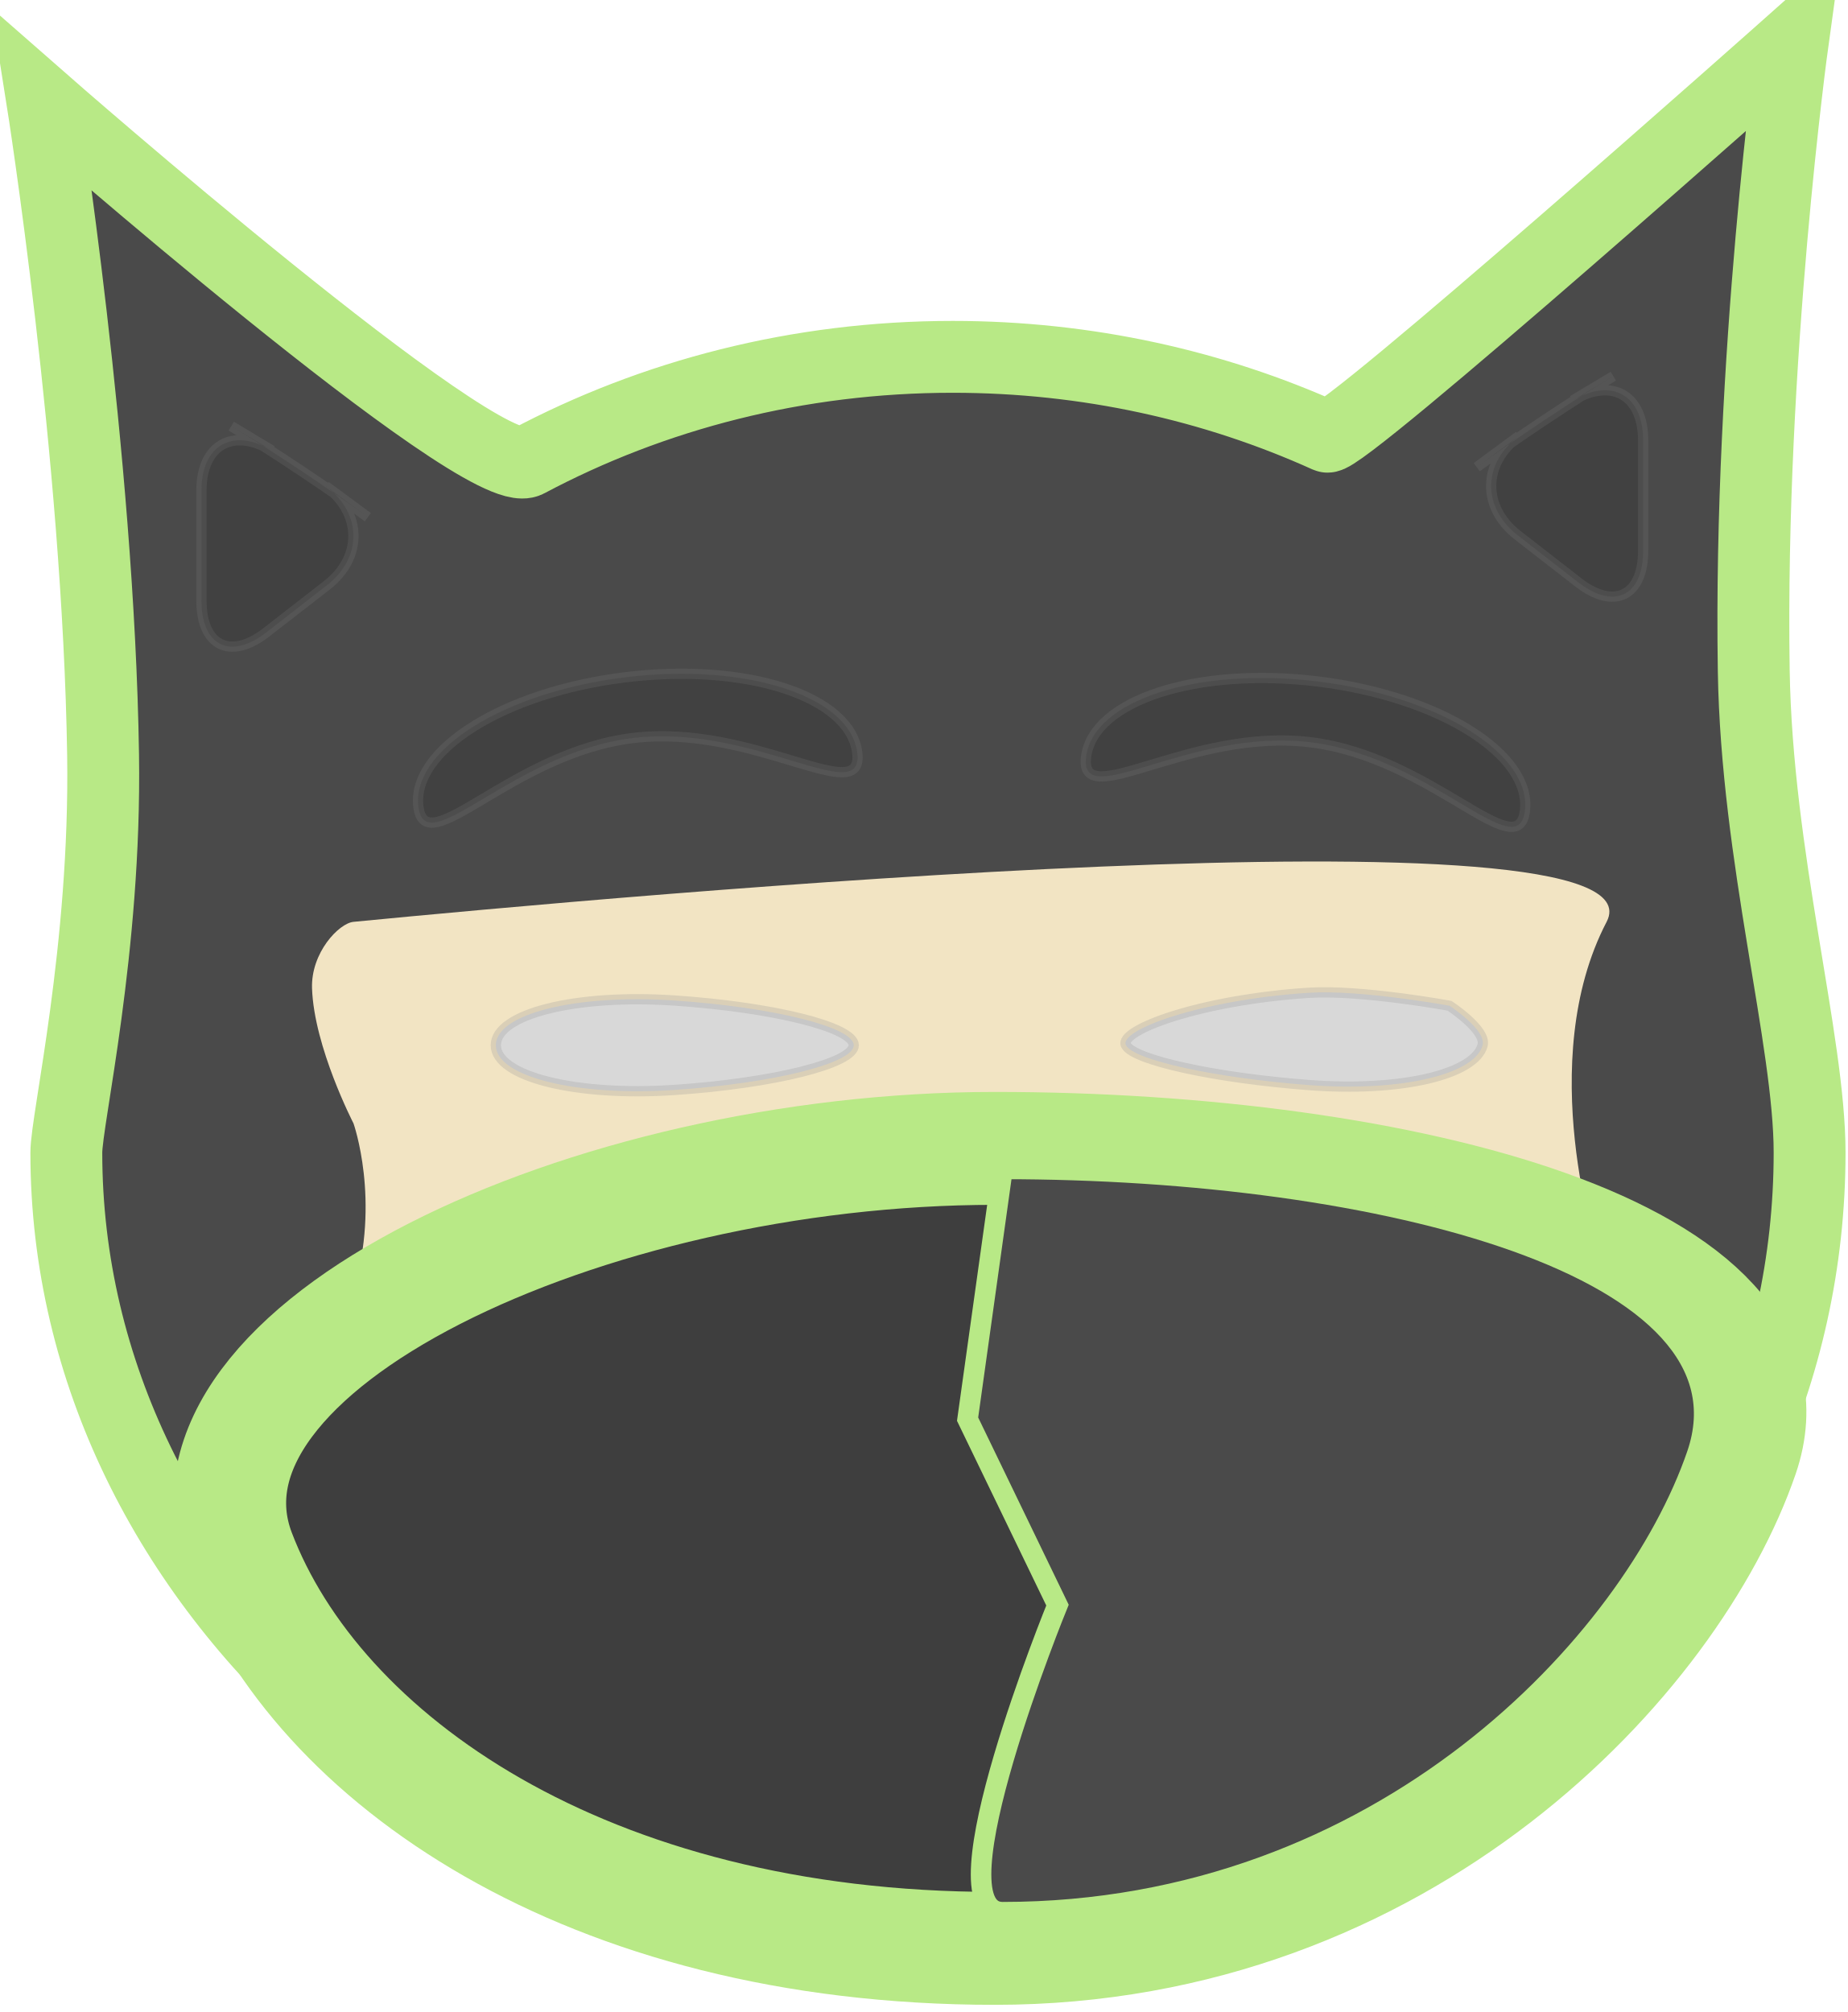
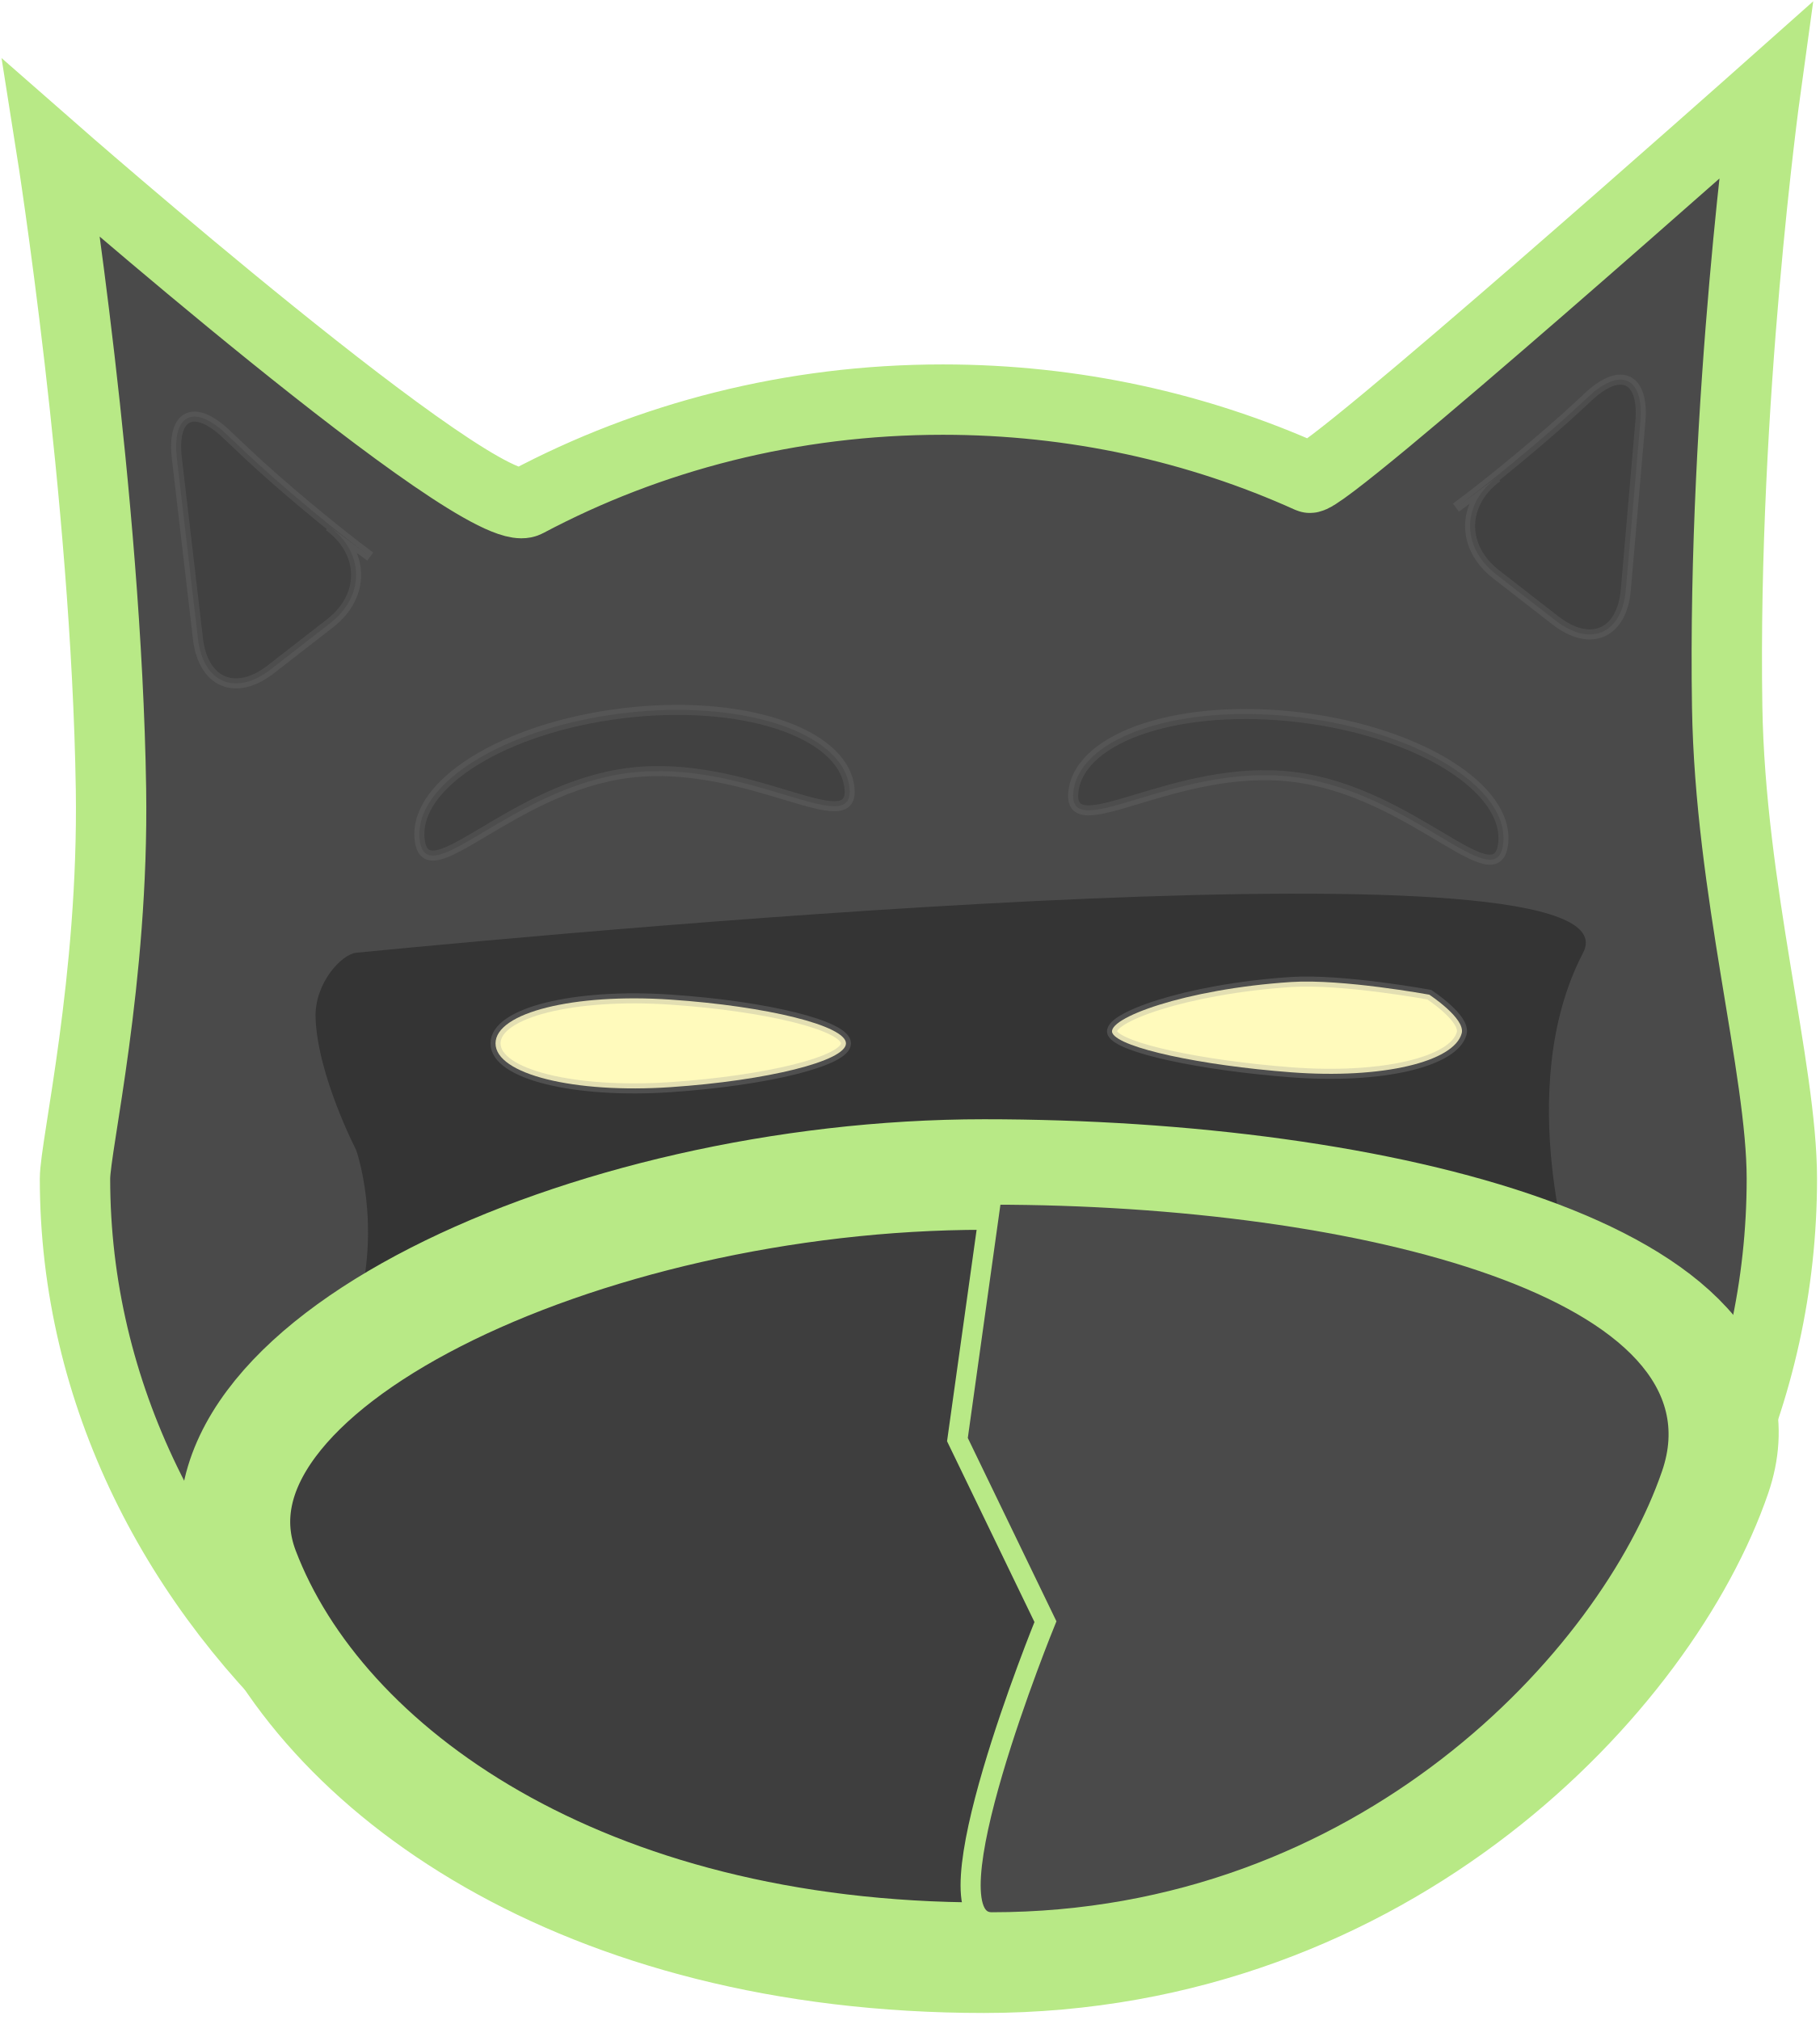
- <svg xmlns="http://www.w3.org/2000/svg" width="180px" height="196px" viewBox="0 0 180 196" version="1.1">
+ <svg xmlns="http://www.w3.org/2000/svg" width="181px" height="201px" viewBox="0 0 181 201" version="1.1">
  <description>Created with Sketch.</description>
  <defs />
  <g id="Page-1" stroke="none" stroke-width="1" fill="none" fill-rule="evenodd">
-     <path d="M36.329,125.965 L21.75,145.227 L16.436,144.139 L9.529,120.097 L5.801,14.529 L49.723,44.261 L82.742,34.549 L106.584,35.837 L129.892,41.866 L171.419,9.704 L172.48,67.406 L176.383,105.72 L176.238,123.466 L172.414,135.039 L151.466,120.097 L132.576,140.334 L108.761,120.097 L75.132,118.248 L63.455,135.039 L36.329,125.965 Z" id="Path-1" fill="#4A4A4A" />
-     <path d="M26.488,43.889 C22.696,41.614 19.622,43.349 19.622,47.777 L19.622,58.509 C19.622,62.931 22.448,64.318 25.937,61.605 L31.846,57.011 C35.333,54.299 35.278,49.973 31.72,47.348 L35.834,50.384 C32.277,47.76 26.328,43.793 22.527,41.513 L26.488,43.889 Z" id="Rectangle-1" stroke-opacity="0.14" stroke="#979797" fill="#414141" />
-     <path d="M153.188,39.018 C156.98,36.743 160.054,38.478 160.054,42.905 L160.054,53.638 C160.054,58.06 157.228,59.447 153.738,56.734 L147.83,52.14 C144.342,49.428 144.398,45.102 147.956,42.477 L143.842,45.513 C147.399,42.888 153.348,38.922 157.149,36.642 L153.188,39.018 Z" id="Rectangle-2" stroke-opacity="0.14" stroke="#979797" fill="#414141" />
-     <path d="M92.799,189.801 C138.896,189.801 176.266,155.094 176.266,112.281 C176.266,101.37 171.114,83.466 170.826,65.332 C170.345,35.012 174.623,4.048 174.623,4.048 C174.623,4.048 130.645,43.156 129.273,42.535 C118.253,37.555 105.877,34.762 92.799,34.762 C77.732,34.762 63.598,38.469 51.396,44.956 C46.925,47.333 4.122,9.79 4.122,9.79 C4.122,9.79 9.601,44.422 10.041,73.533 C10.327,92.467 6.461,109.065 6.461,112.281 C6.461,155.094 46.701,189.801 92.799,189.801 Z" id="Oval-1" stroke="#B8E986" stroke-width="7" />
-     <path d="M34.431,89.802 C33.019,89.939 30.275,92.8 30.394,96.285 C30.59,102.005 34.431,109.431 34.431,109.431 C34.431,109.431 37.091,116.905 34.431,125.77 C31.771,134.634 155.646,122.121 155.646,122.121 C155.646,122.121 149.374,103.446 156.495,89.802 C162.703,77.906 59.813,87.34 34.431,89.802 Z" id="Path-3" fill="#F2E4C3" />
-     <path d="M96.9,189.801 C136.778,189.801 162.969,161.446 169.703,141.812 C176.437,122.179 136.655,111.871 96.9,111.871 C57.146,111.871 15.685,131.28 23.277,151.246 C30.87,171.212 57.022,189.801 96.9,189.801 Z" id="Oval-2" stroke="#B8E986" stroke-width="11" fill="#3E3E3E" />
-     <path d="M94.249,138.248 L103.005,156.363 C103.005,156.363 90.788,186.278 97.656,186.278 C134.708,186.278 159.043,159.932 165.3,141.691 C171.556,123.449 134.594,113.871 97.656,113.871 L94.249,138.248 Z" id="Oval-7" stroke="#B8E986" stroke-width="2" fill="#4A4A4A" />
-     <path d="M61.629,71.898 C73.433,70.448 84.176,78.836 83.5,73.328 C82.823,67.819 72.706,64.529 60.902,65.978 C49.098,67.427 40.078,73.068 40.754,78.576 C41.43,84.085 49.825,73.347 61.629,71.898 Z" id="Oval-3" stroke-opacity="0.139" stroke="#979797" fill="#414141" />
-     <path d="M127.66,72.308 C115.856,70.858 105.113,79.246 105.79,73.738 C106.466,68.229 116.583,64.939 128.387,66.388 C140.191,67.837 149.211,73.478 148.535,78.986 C147.859,84.495 139.464,73.757 127.66,72.308 Z" id="Oval-4" stroke-opacity="0.139" stroke="#979797" fill="#414141" />
-     <path d="M144.415,101.822 C144.811,100.345 141.19,97.976 141.19,97.976 C141.19,97.976 132.516,96.384 127.457,96.715 C116.88,97.405 108.921,100.371 109.679,101.822 C110.436,103.273 118.396,105.009 127.457,105.7 C136.518,106.39 143.657,104.654 144.415,101.822 Z" id="Oval-5" stroke-opacity="0.273" stroke="#979797" fill="#D8D8D8" />
-     <path d="M83.16,101.822 C83.16,100.071 75.356,98.122 65.729,97.468 C56.101,96.815 48.297,98.764 48.297,101.822 C48.297,104.88 56.101,106.83 65.729,106.176 C75.356,105.523 83.16,103.573 83.16,101.822 Z" id="Oval-6" stroke-opacity="0.273" stroke="#979797" fill="#D8D8D8" />
+     <path d="M37.329,130.965 L22.75,150.227 L17.436,149.139 L10.529,125.097 L6.801,19.529 L50.723,49.261 L83.742,39.549 L107.584,40.837 L130.892,46.866 L172.419,14.704 L173.48,72.406 L177.383,110.72 L177.238,128.466 L173.414,140.039 L152.466,125.097 L133.576,145.334 L109.761,125.097 L76.132,123.248 L64.455,140.039 L37.329,130.965 Z" id="Path-1" fill="#4A4A4A" />
+     <path d="M22.489,43.169 C19.274,40.134 17.084,41.232 17.598,45.63 L19.693,63.56 C20.206,67.954 23.448,69.318 26.937,66.605 L32.846,62.011 C36.333,59.299 36.278,54.973 32.72,52.348 L36.834,55.384 C33.277,52.76 27.795,48.18 24.572,45.137 L22.489,43.169 Z" id="Rectangle-1" stroke-opacity="0.14" stroke="#979797" fill="#414141" />
+     <path d="M158.023,39.47 C161.257,36.452 163.569,37.576 163.189,41.969 L161.743,58.681 C161.362,63.079 158.228,64.447 154.738,61.734 L148.83,57.14 C145.342,54.428 145.398,50.102 148.956,47.477 L144.842,50.513 C148.399,47.888 153.908,43.311 157.138,40.296 L158.023,39.47 Z" id="Rectangle-2" stroke-opacity="0.14" stroke="#979797" fill="#414141" />
+     <path d="M93.799,194.801 C139.896,194.801 177.266,160.094 177.266,117.281 C177.266,106.37 172.114,88.466 171.826,70.332 C171.345,40.012 175.623,9.048 175.623,9.048 C175.623,9.048 131.645,48.156 130.273,47.535 C119.253,42.555 106.877,39.762 93.799,39.762 C78.732,39.762 64.598,43.469 52.396,49.956 C47.925,52.333 5.122,14.79 5.122,14.79 C5.122,14.79 10.601,49.422 11.041,78.533 C11.327,97.467 7.461,114.065 7.461,117.281 C7.461,160.094 47.701,194.801 93.799,194.801 Z" id="Oval-1" stroke="#B8E986" stroke-width="7" />
+     <path d="M35.431,94.802 C34.019,94.939 31.275,97.8 31.394,101.285 C31.59,107.005 35.431,114.431 35.431,114.431 C35.431,114.431 38.091,121.905 35.431,130.77 C32.771,139.634 156.646,127.121 156.646,127.121 C156.646,127.121 150.374,108.446 157.495,94.802 C163.703,82.906 60.813,92.34 35.431,94.802 Z" id="Path-3" fill="#343434" />
+     <path d="M97.9,194.801 C137.778,194.801 163.969,166.446 170.703,146.812 C177.437,127.179 137.655,116.871 97.9,116.871 C58.146,116.871 16.685,136.28 24.277,156.246 C31.87,176.212 58.022,194.801 97.9,194.801 Z" id="Oval-2" stroke="#B8E986" stroke-width="11" fill="#3E3E3E" />
+     <path d="M95.249,143.248 L104.005,161.363 C104.005,161.363 91.788,191.278 98.656,191.278 C135.708,191.278 160.043,164.932 166.3,146.691 C172.556,128.449 135.594,118.871 98.656,118.871 L95.249,143.248 Z" id="Oval-7" stroke="#B8E986" stroke-width="2" fill="#4A4A4A" />
+     <path d="M62.629,76.898 C74.433,75.448 85.176,83.836 84.5,78.328 C83.823,72.819 73.706,69.529 61.902,70.978 C50.098,72.427 41.078,78.068 41.754,83.576 C42.43,89.085 50.825,78.347 62.629,76.898 Z" id="Oval-3" stroke-opacity="0.139" stroke="#979797" fill="#414141" />
+     <path d="M128.66,77.308 C116.856,75.858 106.113,84.246 106.79,78.738 C107.466,73.229 117.583,69.939 129.387,71.388 C141.191,72.837 150.211,78.478 149.535,83.986 C148.859,89.495 140.464,78.757 128.66,77.308 Z" id="Oval-4" stroke-opacity="0.139" stroke="#979797" fill="#414141" />
+     <path d="M145.415,102.822 C145.811,101.345 142.19,98.976 142.19,98.976 C142.19,98.976 133.516,97.384 128.457,97.715 C117.88,98.405 109.921,101.371 110.679,102.822 C111.436,104.273 119.396,106.009 128.457,106.7 C137.518,107.39 144.657,105.654 145.415,102.822 Z" id="Oval-5" stroke-opacity="0.273" stroke="#979797" fill="#FFFABC" />
+     <path d="M84.16,103.822 C84.16,102.071 76.356,100.122 66.729,99.468 C57.101,98.815 49.297,100.764 49.297,103.822 C49.297,106.88 57.101,108.83 66.729,108.176 C76.356,107.523 84.16,105.573 84.16,103.822 Z" id="Oval-6" stroke-opacity="0.273" stroke="#979797" fill="#FFFABC" />
  </g>
</svg>
